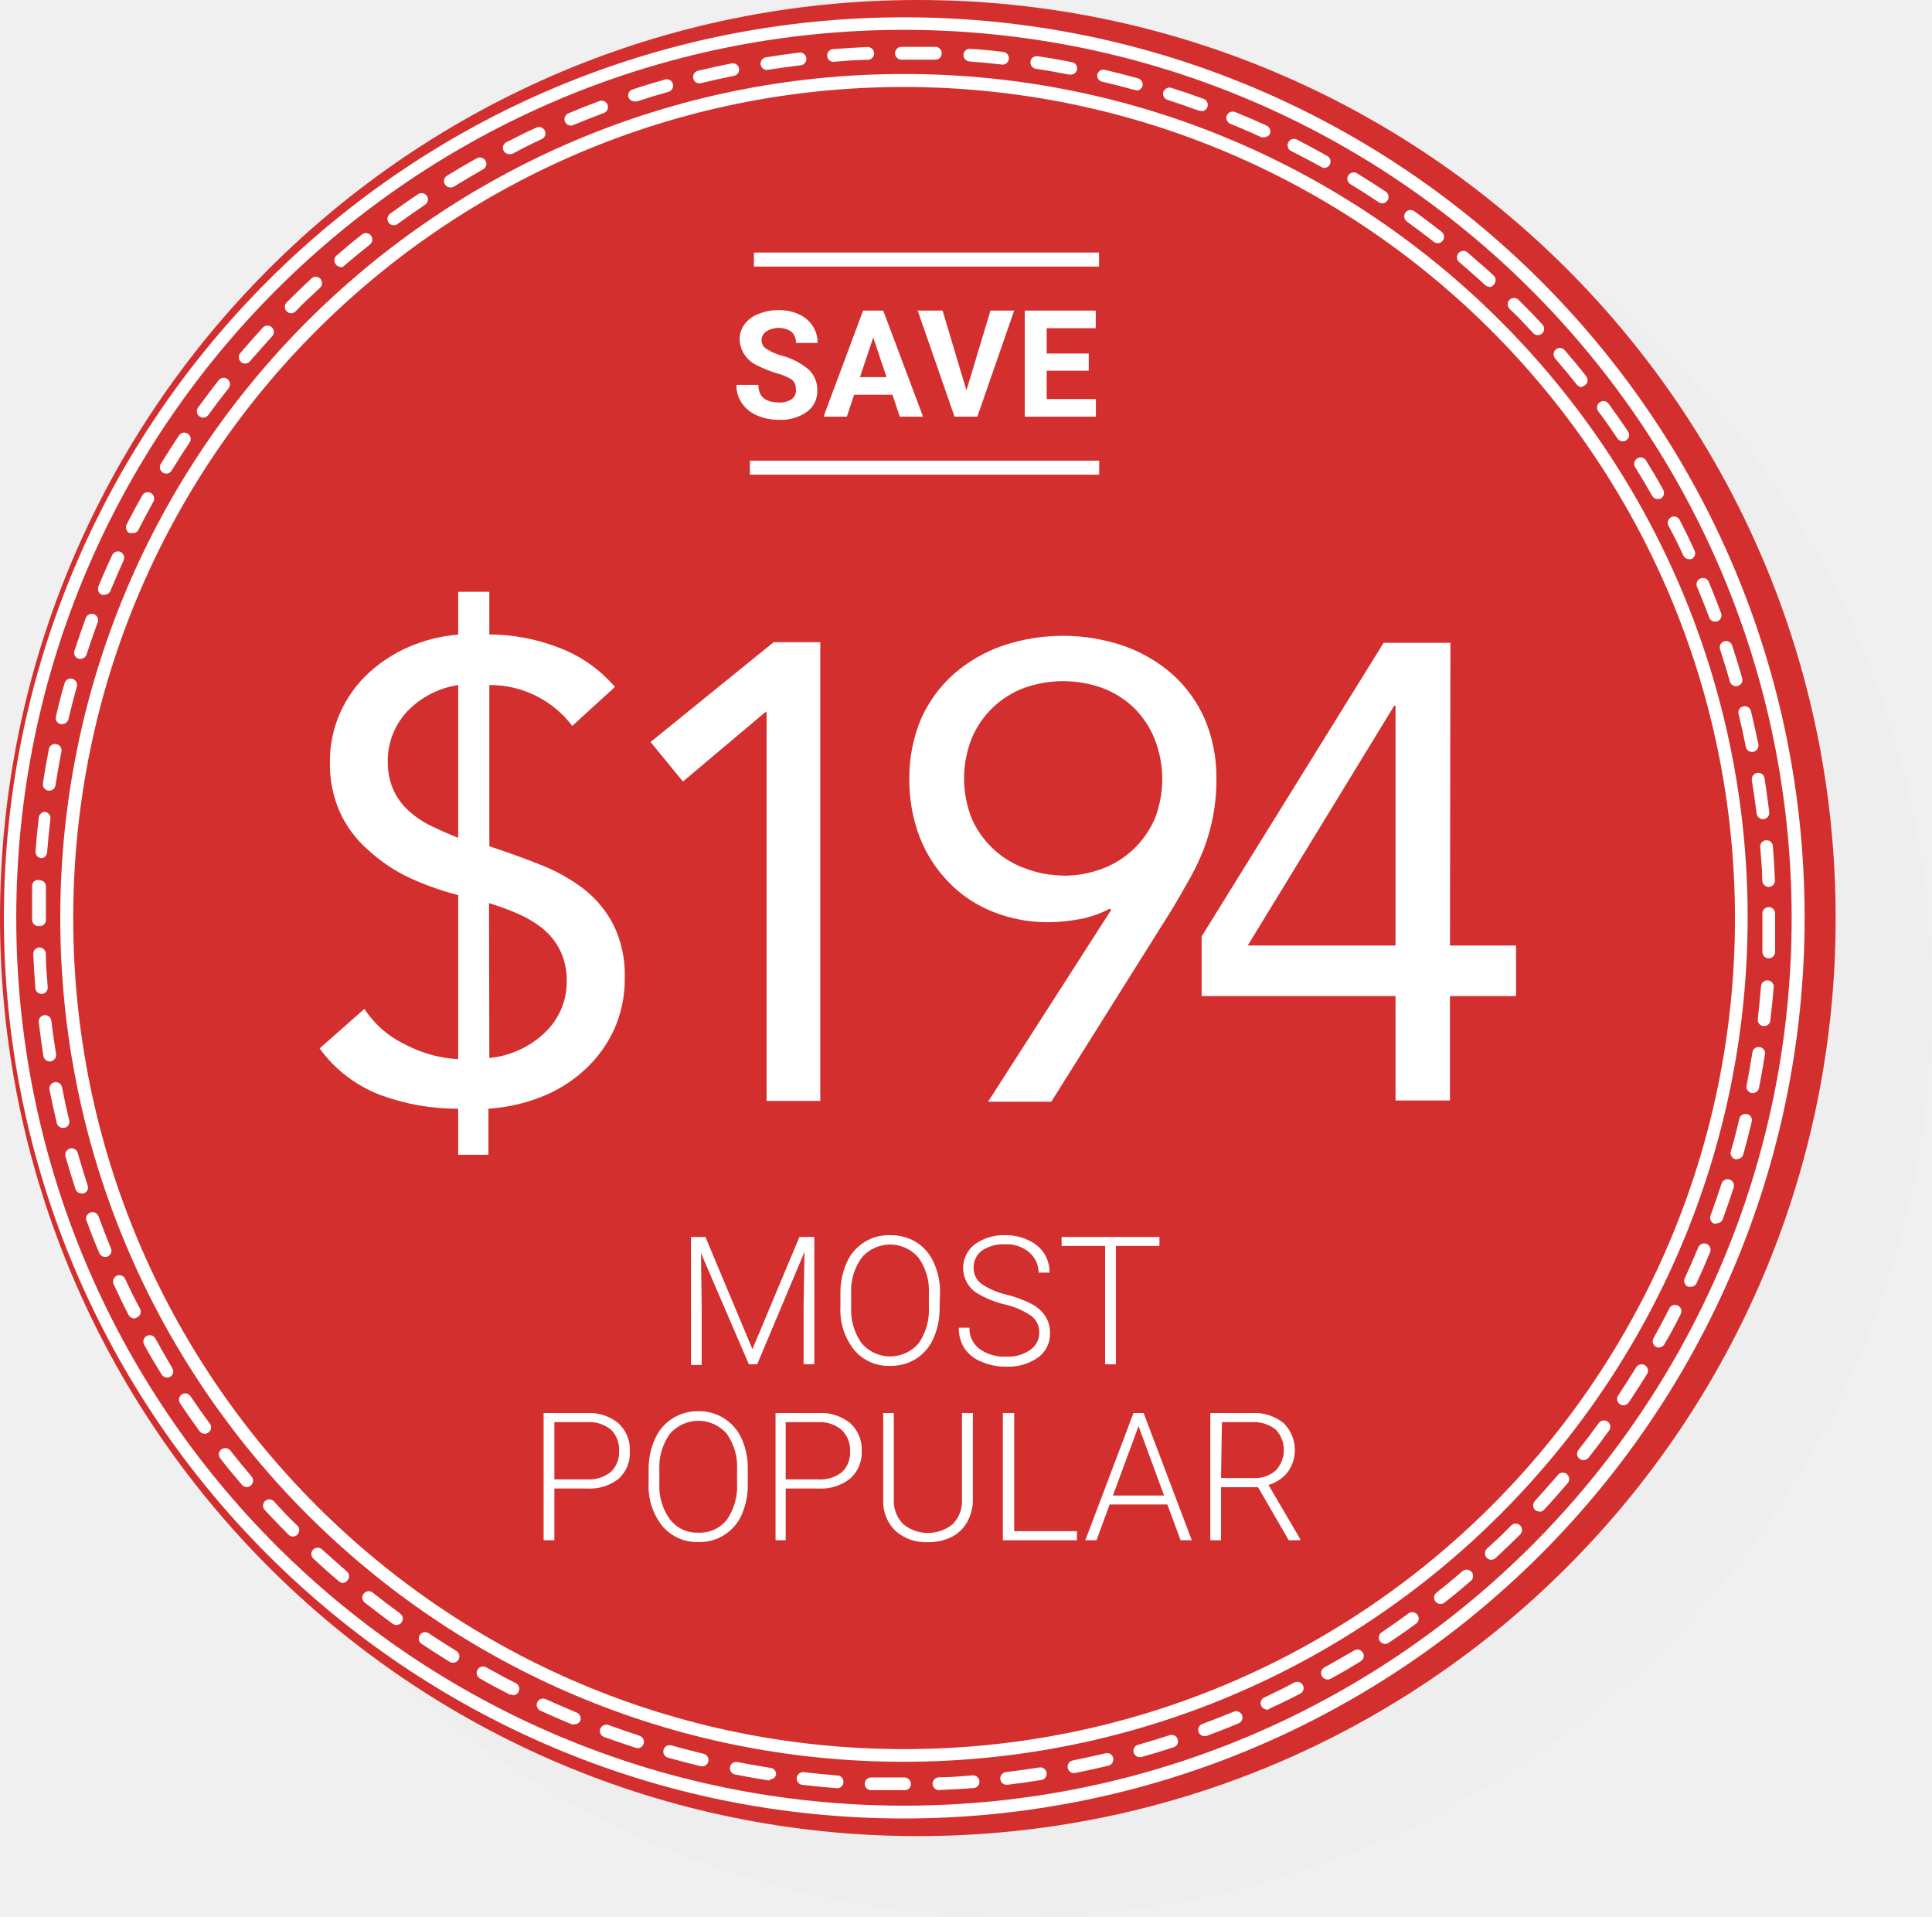
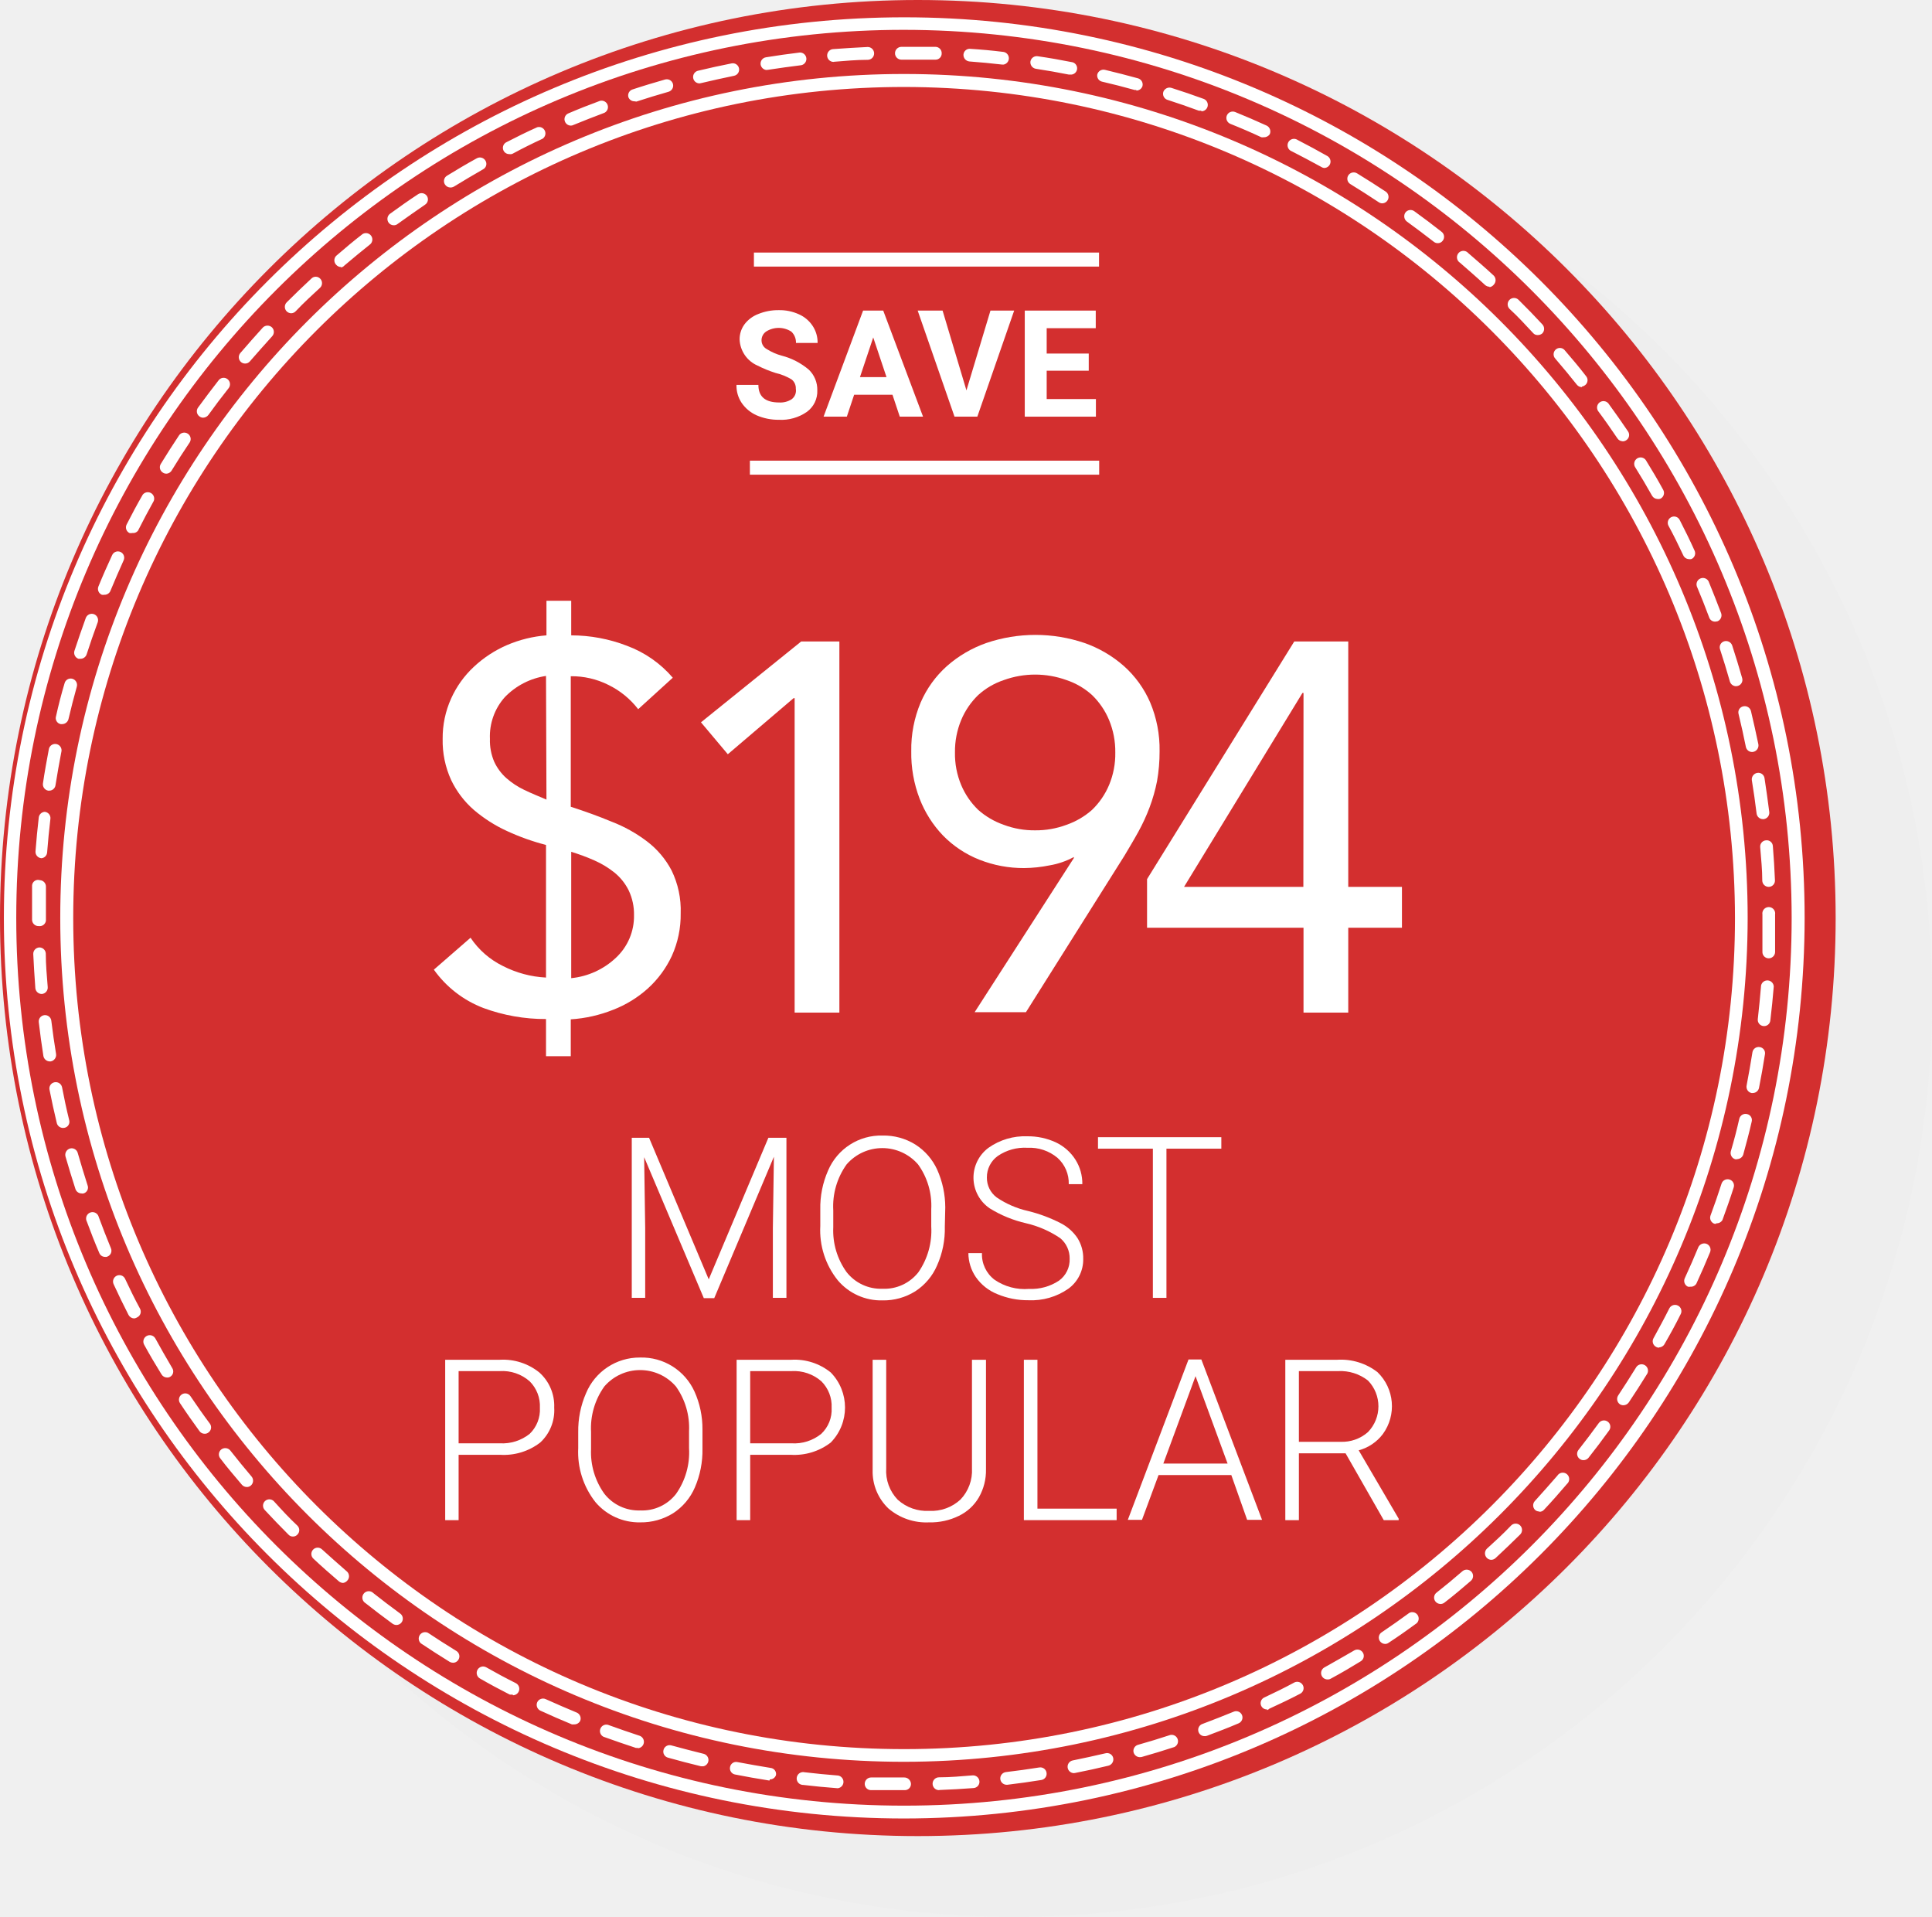
<svg xmlns="http://www.w3.org/2000/svg" viewBox="0 0 129.54 128.5">
  <defs>
    <style>.cls-1{fill:#eee;}.cls-2{fill:#d32f2f;}.cls-3{fill:#fff;}</style>
  </defs>
  <g id="Layer_2" data-name="Layer 2">
    <g id="BACKGROUND">
      <circle class="cls-1" cx="68.01" cy="66.96" r="61.54" />
    </g>
    <g id="OBJECTS">
      <circle class="cls-2" cx="61.54" cy="61.54" r="61.54" />
      <path class="cls-3" d="M60.62,121.9A60.37,60.37,0,1,1,121,61.54,60.43,60.43,0,0,1,60.62,121.9ZM60.62,2a59.52,59.52,0,1,0,59.51,59.52A59.58,59.58,0,0,0,60.62,2Z" />
      <path class="cls-3" d="M60.62,118.1a56.57,56.57,0,1,1,56.56-56.56A56.63,56.63,0,0,1,60.62,118.1Zm0-112.27a55.71,55.71,0,1,0,55.71,55.71A55.77,55.77,0,0,0,60.62,5.83Z" />
      <path class="cls-3" d="M60.62,120c-.76,0-1.5,0-2.23,0a.42.42,0,0,1-.41-.44.43.43,0,0,1,.44-.41c.73,0,1.46,0,2.2,0a.45.45,0,0,1,.46.42.41.41,0,0,1-.4.43v-.43l0,.43Zm2.34,0a.43.43,0,0,1,0-.86c.76,0,1.51-.07,2.25-.13a.43.43,0,0,1,.46.39.42.42,0,0,1-.39.46c-.76.06-1.52.1-2.29.13Zm-6.83-.13h0c-.77-.06-1.53-.13-2.28-.22a.43.43,0,1,1,.09-.85c.75.09,1.5.16,2.25.22a.43.43,0,0,1,0,.85Zm11.36-.23a.43.43,0,0,1-.42-.38.43.43,0,0,1,.37-.47c.75-.09,1.5-.19,2.24-.31a.42.42,0,0,1,.49.35.42.42,0,0,1-.35.49c-.76.12-1.51.23-2.28.32Zm-15.88-.29h-.07c-.75-.12-1.51-.25-2.26-.4a.42.42,0,0,1-.33-.5.41.41,0,0,1,.5-.33q1.11.21,2.22.39a.41.41,0,0,1,.36.48A.42.42,0,0,1,51.61,119.28ZM72,118.86a.43.43,0,0,1-.08-.85c.74-.15,1.47-.31,2.2-.48a.42.42,0,0,1,.52.31.44.44,0,0,1-.32.52c-.74.18-1.48.34-2.24.49Zm-24.85-.46H47c-.74-.18-1.48-.37-2.22-.58a.42.42,0,0,1-.29-.52.42.42,0,0,1,.52-.3q1.1.3,2.19.57a.43.43,0,0,1-.1.84Zm29.27-.61a.44.44,0,0,1-.41-.31.42.42,0,0,1,.3-.52q1.1-.31,2.16-.66a.43.43,0,0,1,.27.81c-.73.24-1.46.46-2.2.67Zm-33.65-.62-.13,0c-.73-.24-1.46-.49-2.18-.75a.43.43,0,0,1,.3-.8c.71.26,1.42.5,2.14.74a.43.43,0,0,1-.13.83Zm38-.79a.42.42,0,0,1-.14-.82c.7-.26,1.4-.54,2.09-.82a.42.42,0,1,1,.33.78c-.7.3-1.41.57-2.13.84A.39.39,0,0,1,80.74,116.38Zm-42.27-.79a.45.45,0,0,1-.16,0c-.71-.29-1.41-.6-2.11-.92a.43.43,0,0,1-.21-.56.43.43,0,0,1,.57-.21c.69.31,1.38.61,2.08.9a.43.43,0,0,1,.23.56A.44.44,0,0,1,38.47,115.59Zm46.47-1a.42.42,0,0,1-.18-.81c.68-.32,1.36-.65,2-1a.43.43,0,0,1,.57.19.42.42,0,0,1-.19.57c-.67.35-1.36.68-2.06,1A.33.33,0,0,1,84.94,114.64Zm-50.61-1a.45.45,0,0,1-.19,0c-.69-.35-1.36-.71-2-1.08a.43.43,0,0,1,.42-.75c.65.37,1.32.73,2,1.07a.43.43,0,0,1-.19.81ZM89,112.58a.43.43,0,0,1-.21-.8q1-.56,2-1.14a.43.43,0,0,1,.59.14.42.42,0,0,1-.14.58c-.65.4-1.31.79-2,1.16A.39.39,0,0,1,89,112.58Zm-58.63-1.12a.46.46,0,0,1-.22-.06c-.65-.4-1.3-.82-1.93-1.24a.43.43,0,0,1,.47-.71c.63.42,1.26.82,1.91,1.22a.42.42,0,0,1,.14.58A.42.42,0,0,1,30.35,111.46Zm62.51-1.26a.44.44,0,0,1-.36-.19.42.42,0,0,1,.12-.59c.62-.42,1.24-.85,1.85-1.3a.43.43,0,0,1,.5.69c-.61.45-1.24.89-1.88,1.31A.4.4,0,0,1,92.86,110.2Zm-66.3-1.27a.49.49,0,0,1-.25-.08c-.62-.45-1.23-.92-1.83-1.39a.43.43,0,1,1,.53-.67c.59.47,1.19.92,1.8,1.37a.42.42,0,0,1,.1.59A.44.44,0,0,1,26.56,108.93Zm70-1.41a.44.44,0,0,1-.33-.16.42.42,0,0,1,.07-.6q.89-.7,1.74-1.44a.44.44,0,0,1,.61.05.43.43,0,0,1-.05.6c-.58.5-1.17,1-1.77,1.46A.44.44,0,0,1,96.53,107.52ZM23,106.11a.47.47,0,0,1-.27-.1c-.58-.5-1.16-1-1.72-1.53a.42.42,0,0,1,.58-.62c.56.51,1.12,1,1.69,1.5a.43.43,0,0,1,0,.6A.44.44,0,0,1,23,106.11Zm77-1.55a.42.42,0,0,1-.31-.13.44.44,0,0,1,0-.61c.56-.51,1.1-1,1.63-1.56a.43.43,0,0,1,.61,0,.43.43,0,0,1,0,.6c-.55.54-1.1,1.07-1.66,1.59A.44.44,0,0,1,100,104.56ZM19.64,103a.39.39,0,0,1-.3-.13q-.81-.81-1.59-1.65a.42.42,0,1,1,.62-.58c.51.56,1,1.1,1.57,1.63a.42.42,0,0,1,0,.6A.39.39,0,0,1,19.64,103Zm83.57-1.68a.41.41,0,0,1-.29-.11.43.43,0,0,1,0-.6c.51-.56,1-1.12,1.5-1.69a.43.43,0,1,1,.65.55c-.5.58-1,1.16-1.53,1.72A.4.4,0,0,1,103.21,101.34ZM16.55,99.68a.44.44,0,0,1-.33-.15c-.49-.58-1-1.17-1.45-1.77a.42.42,0,0,1,.07-.6.44.44,0,0,1,.6.07c.46.59.94,1.17,1.43,1.75a.43.43,0,0,1-.05.6A.39.39,0,0,1,16.55,99.68Zm89.62-1.8a.41.41,0,0,1-.26-.09.42.42,0,0,1-.07-.6c.46-.59.92-1.19,1.36-1.8a.43.43,0,0,1,.6-.09.42.42,0,0,1,.09.59q-.67.93-1.38,1.83A.43.43,0,0,1,106.17,97.88ZM13.72,96.11a.42.42,0,0,1-.34-.17c-.45-.62-.89-1.24-1.31-1.88a.42.42,0,1,1,.7-.47c.42.62.85,1.24,1.3,1.84a.42.42,0,0,1-.1.6A.38.38,0,0,1,13.72,96.11Zm95.13-1.91a.44.44,0,0,1-.24-.07.43.43,0,0,1-.11-.59c.42-.63.82-1.27,1.22-1.91a.43.43,0,0,1,.73.45c-.4.65-.82,1.3-1.24,1.93A.45.45,0,0,1,108.85,94.2ZM11.19,92.34a.43.43,0,0,1-.36-.21c-.4-.65-.79-1.3-1.17-2a.43.43,0,0,1,.75-.42q.55,1,1.14,2a.41.41,0,0,1-.14.58A.36.36,0,0,1,11.19,92.34Zm100.05-2a.39.39,0,0,1-.21-.06.42.42,0,0,1-.16-.58c.36-.66.72-1.32,1.06-2a.43.43,0,0,1,.58-.18.42.42,0,0,1,.18.57c-.34.69-.71,1.36-1.08,2A.42.42,0,0,1,111.24,90.32ZM9,88.38a.45.45,0,0,1-.38-.23c-.35-.68-.68-1.37-1-2.06a.43.43,0,0,1,.2-.57.42.42,0,0,1,.57.21c.32.68.65,1.36,1,2a.42.42,0,0,1-.18.57A.49.49,0,0,1,9,88.38Zm104.35-2.13a.39.39,0,0,1-.18,0,.43.43,0,0,1-.21-.56c.32-.69.62-1.38.91-2.08a.44.44,0,0,1,.56-.23.43.43,0,0,1,.23.56c-.29.71-.6,1.41-.92,2.11A.43.43,0,0,1,113.31,86.25Zm-106.26-2A.41.41,0,0,1,6.66,84c-.3-.7-.58-1.41-.84-2.12a.43.43,0,1,1,.8-.3c.26.7.53,1.4.82,2.1a.42.42,0,0,1-.23.55A.32.32,0,0,1,7.05,84.26Zm108-2.22a.4.4,0,0,1-.15,0,.43.43,0,0,1-.25-.55c.26-.7.51-1.42.74-2.14a.43.43,0,0,1,.54-.27.42.42,0,0,1,.27.54c-.23.73-.49,1.45-.75,2.17A.44.44,0,0,1,115.06,82ZM5.47,80a.43.43,0,0,1-.41-.29c-.23-.72-.46-1.45-.67-2.19a.44.44,0,0,1,.3-.53.42.42,0,0,1,.52.29c.21.73.43,1.45.66,2.17A.41.41,0,0,1,5.6,80,.3.3,0,0,1,5.47,80Zm111-2.29h-.12a.44.44,0,0,1-.3-.53q.32-1.08.57-2.19a.43.43,0,0,1,.52-.31.41.41,0,0,1,.31.51c-.17.75-.37,1.49-.57,2.22A.44.44,0,0,1,116.47,77.7ZM4.23,75.61a.43.43,0,0,1-.42-.32c-.18-.74-.34-1.49-.49-2.24a.42.42,0,0,1,.33-.5.43.43,0,0,1,.51.33c.14.74.3,1.48.48,2.21a.41.41,0,0,1-.31.51Zm113.29-2.34h-.08a.43.43,0,0,1-.33-.51q.21-1.1.39-2.22a.42.42,0,0,1,.49-.35.41.41,0,0,1,.35.48c-.12.76-.25,1.51-.4,2.26A.43.43,0,0,1,117.52,73.27ZM3.33,71.15a.44.44,0,0,1-.42-.36c-.12-.75-.22-1.51-.31-2.27a.42.42,0,1,1,.84-.1c.09.75.2,1.5.32,2.24a.44.44,0,0,1-.36.49Zm114.9-2.37h0a.42.42,0,0,1-.37-.47c.08-.74.16-1.49.22-2.25a.43.43,0,0,1,.85.07c-.06.76-.14,1.52-.23,2.28A.42.42,0,0,1,118.23,68.78ZM2.8,66.63a.43.43,0,0,1-.43-.39c-.06-.76-.1-1.52-.14-2.29a.43.43,0,0,1,.41-.44h0a.43.43,0,0,1,.43.4c0,.76.07,1.51.13,2.26a.43.43,0,0,1-.39.46Zm115.78-2.39h0a.42.42,0,0,1-.41-.44c0-.75,0-1.51,0-2.26V61.3a.43.43,0,1,1,.85,0v.24c0,.76,0,1.53,0,2.29A.43.43,0,0,1,118.58,64.24Zm-116-2.16a.43.43,0,0,1-.43-.42v-.14c0-.71,0-1.43,0-2.16A.4.4,0,0,1,2.67,59a.43.43,0,0,1,.41.45c0,.71,0,1.42,0,2.14v.12A.42.42,0,0,1,2.61,62.08Zm116-2.63a.43.43,0,0,1-.42-.41c0-.75-.08-1.5-.14-2.25a.42.42,0,0,1,.39-.46.41.41,0,0,1,.46.39c.06.76.11,1.52.14,2.29a.42.42,0,0,1-.41.44ZM2.78,57.53h0a.43.43,0,0,1-.4-.46c.06-.76.13-1.52.22-2.28A.43.43,0,0,1,3,54.42a.42.42,0,0,1,.38.47c-.09.75-.16,1.5-.22,2.25A.42.42,0,0,1,2.78,57.53ZM118.2,54.91a.43.43,0,0,1-.42-.37c-.09-.75-.2-1.5-.32-2.24a.44.44,0,0,1,.36-.49.42.42,0,0,1,.49.35c.12.76.22,1.51.32,2.28a.43.43,0,0,1-.38.47ZM3.3,53H3.23a.43.43,0,0,1-.35-.49c.11-.76.25-1.51.39-2.26a.43.43,0,1,1,.84.17q-.21,1.09-.39,2.22A.42.42,0,0,1,3.3,53Zm114.18-2.59a.43.43,0,0,1-.42-.34c-.15-.74-.31-1.48-.49-2.21a.41.41,0,0,1,.31-.51.43.43,0,0,1,.52.31c.18.74.34,1.49.5,2.24a.44.44,0,0,1-.34.5ZM4.17,48.54h-.1A.41.41,0,0,1,3.76,48Q4,46.9,4.33,45.8a.42.42,0,0,1,.52-.3.43.43,0,0,1,.3.53c-.2.72-.39,1.45-.56,2.18A.44.44,0,0,1,4.17,48.54ZM116.4,46a.44.44,0,0,1-.41-.31q-.31-1.09-.66-2.16a.42.42,0,0,1,.27-.54.44.44,0,0,1,.54.27c.24.73.46,1.46.67,2.19a.42.42,0,0,1-.29.53ZM5.4,44.16l-.14,0A.43.43,0,0,1,5,43.6c.24-.73.49-1.45.75-2.17a.43.43,0,0,1,.55-.26.43.43,0,0,1,.25.55c-.26.71-.51,1.42-.74,2.14A.43.43,0,0,1,5.4,44.16ZM115,41.67a.41.41,0,0,1-.4-.28c-.26-.7-.54-1.4-.83-2.09a.43.43,0,0,1,.79-.33q.43,1.05.84,2.13a.43.43,0,0,1-.25.55ZM7,39.87a.51.51,0,0,1-.17,0,.43.43,0,0,1-.23-.56c.29-.71.6-1.41.92-2.1a.42.42,0,1,1,.77.35c-.31.69-.61,1.38-.9,2.08A.43.43,0,0,1,7,39.87Zm106.26-2.39a.43.43,0,0,1-.39-.24c-.32-.68-.65-1.36-1-2a.42.42,0,0,1,.75-.39c.35.68.69,1.37,1,2.06a.42.42,0,0,1-.2.56A.39.39,0,0,1,113.23,37.48ZM8.87,35.73a.41.41,0,0,1-.19,0,.42.42,0,0,1-.19-.57c.35-.69.71-1.36,1.08-2a.43.43,0,0,1,.74.42c-.36.65-.72,1.32-1.06,2A.42.42,0,0,1,8.87,35.73Zm102.27-2.28a.44.44,0,0,1-.37-.22c-.37-.66-.75-1.3-1.15-1.94a.43.43,0,0,1,.73-.45c.4.65.79,1.3,1.17,2a.43.43,0,0,1-.17.58A.37.37,0,0,1,111.14,33.45Zm-100-1.7a.38.38,0,0,1-.22-.07.42.42,0,0,1-.14-.58c.4-.65.81-1.3,1.24-1.94a.43.43,0,0,1,.71.48c-.42.62-.83,1.26-1.22,1.9A.44.44,0,0,1,11.09,31.75Zm97.66-2.17a.43.43,0,0,1-.35-.19c-.42-.62-.85-1.24-1.3-1.84a.43.43,0,0,1,.69-.51c.45.62.89,1.24,1.32,1.88a.42.42,0,0,1-.12.59A.4.4,0,0,1,108.75,29.58ZM13.62,28a.4.4,0,0,1-.25-.09.42.42,0,0,1-.09-.59q.68-.93,1.38-1.83a.42.42,0,0,1,.6-.07.43.43,0,0,1,.07.6c-.47.59-.92,1.19-1.36,1.8A.47.47,0,0,1,13.62,28Zm92.45-2.05a.43.43,0,0,1-.34-.16q-.7-.88-1.44-1.74a.43.43,0,0,1,0-.6.42.42,0,0,1,.6,0c.5.58,1,1.17,1.46,1.77a.42.42,0,0,1-.07.6A.43.43,0,0,1,106.07,25.91ZM16.44,24.37a.42.42,0,0,1-.28-.1.43.43,0,0,1-.05-.6c.5-.58,1-1.15,1.52-1.72a.44.44,0,0,1,.61,0,.43.43,0,0,1,0,.6c-.51.56-1,1.12-1.5,1.69A.41.41,0,0,1,16.44,24.37Zm86.66-1.91a.38.38,0,0,1-.31-.14c-.52-.55-1-1.09-1.58-1.62a.43.43,0,0,1,0-.6.43.43,0,0,1,.61,0c.54.53,1.07,1.08,1.59,1.64a.44.44,0,0,1,0,.61A.46.46,0,0,1,103.1,22.46ZM19.52,21a.45.45,0,0,1-.3-.13.43.43,0,0,1,0-.6q.81-.81,1.65-1.59a.41.41,0,0,1,.6,0,.43.43,0,0,1,0,.6c-.55.51-1.09,1-1.63,1.57A.43.43,0,0,1,19.52,21Zm80.35-1.78a.46.46,0,0,1-.29-.11c-.55-.51-1.12-1-1.69-1.5a.43.43,0,1,1,.55-.65c.58.5,1.16,1,1.72,1.52a.44.44,0,0,1,0,.6A.45.45,0,0,1,99.87,19.25Zm-77-1.32a.44.44,0,0,1-.33-.15.43.43,0,0,1,0-.6c.58-.5,1.17-1,1.77-1.46a.43.43,0,0,1,.53.67c-.59.47-1.17.95-1.75,1.44A.39.39,0,0,1,22.86,17.93ZM96.4,16.3a.41.41,0,0,1-.26-.09c-.6-.46-1.2-.92-1.81-1.36a.44.44,0,0,1-.1-.6.43.43,0,0,1,.6-.09q.93.67,1.83,1.38a.42.42,0,0,1,.07.6A.39.39,0,0,1,96.4,16.3Zm-70-1.2a.42.42,0,0,1-.34-.17.43.43,0,0,1,.09-.6c.62-.45,1.24-.89,1.88-1.31a.43.43,0,0,1,.59.11.42.42,0,0,1-.12.59c-.62.43-1.24.86-1.85,1.3A.38.38,0,0,1,26.42,15.1Zm66.29-1.47a.42.42,0,0,1-.24-.07c-.63-.42-1.26-.82-1.91-1.22a.42.42,0,0,1-.14-.58.43.43,0,0,1,.59-.14c.65.4,1.3.81,1.93,1.23a.43.43,0,0,1-.23.78ZM30.2,12.57a.44.44,0,0,1-.37-.21.42.42,0,0,1,.14-.58c.65-.4,1.31-.79,2-1.17a.43.43,0,0,1,.58.16.41.41,0,0,1-.16.58c-.65.37-1.3.76-1.94,1.15A.47.47,0,0,1,30.2,12.57Zm58.62-1.31a.39.39,0,0,1-.21-.06c-.66-.36-1.33-.72-2-1.06A.43.43,0,1,1,87,9.38c.68.35,1.35.71,2,1.08a.43.43,0,0,1-.2.8Zm-54.67-.93a.42.42,0,0,1-.19-.8c.68-.35,1.36-.69,2.06-1a.43.43,0,0,1,.36.77c-.69.32-1.36.65-2,1A.35.35,0,0,1,34.15,10.33ZM84.75,9.2a.58.58,0,0,1-.18,0c-.68-.32-1.38-.62-2.08-.9a.43.43,0,0,1-.23-.56.43.43,0,0,1,.56-.23c.71.29,1.41.59,2.11.91a.44.44,0,0,1,.21.57A.45.45,0,0,1,84.75,9.2ZM38.27,8.42a.43.43,0,0,1-.39-.27.42.42,0,0,1,.23-.55c.7-.3,1.41-.58,2.12-.84a.43.43,0,0,1,.3.8c-.7.26-1.4.54-2.09.82A.35.35,0,0,1,38.27,8.42Zm42.26-1-.15,0c-.71-.26-1.42-.51-2.14-.74A.43.43,0,0,1,78,6.16a.44.44,0,0,1,.54-.27c.73.23,1.46.48,2.17.74a.43.43,0,0,1-.14.83Zm-38-.63a.42.42,0,0,1-.4-.29A.42.42,0,0,1,42.4,6c.72-.24,1.46-.46,2.19-.67a.43.43,0,0,1,.53.29.43.43,0,0,1-.29.53q-1.09.31-2.16.66Zm33.66-.76-.12,0c-.72-.2-1.45-.39-2.19-.56A.42.42,0,0,1,73.57,5a.43.43,0,0,1,.51-.32q1.13.27,2.22.57a.43.43,0,0,1,.3.53A.43.43,0,0,1,76.19,6.07ZM46.91,5.59a.43.43,0,0,1-.1-.85c.74-.18,1.49-.34,2.24-.49a.42.42,0,0,1,.17.83c-.74.15-1.48.32-2.21.49ZM71.76,5h-.09q-1.1-.22-2.22-.39a.44.44,0,0,1-.36-.49.43.43,0,0,1,.49-.35c.76.11,1.51.24,2.26.39a.42.42,0,0,1-.08.84ZM51.37,4.69A.44.44,0,0,1,51,4.33a.43.43,0,0,1,.36-.49c.75-.12,1.5-.23,2.27-.32a.43.43,0,0,1,.1.85c-.75.09-1.5.2-2.24.31Zm15.89-.36h-.05Q66.08,4.2,65,4.12a.44.44,0,0,1-.4-.46A.42.42,0,0,1,65,3.27q1.16.07,2.28.21a.43.43,0,0,1,0,.85ZM55.89,4.15a.43.43,0,0,1,0-.86c.76-.06,1.52-.1,2.29-.14a.43.43,0,0,1,0,.86c-.75,0-1.5.07-2.25.13ZM62.72,4h0C62,4,61.32,4,60.62,4h-.18a.43.43,0,0,1,0-.86h.18c.71,0,1.41,0,2.11,0a.42.42,0,0,1,.41.44A.41.41,0,0,1,62.72,4Z" />
-       <path class="cls-3" d="M30.72,74.32a14.76,14.76,0,0,1-5.19-.91,8.94,8.94,0,0,1-4.1-3.13l3-2.65A6.66,6.66,0,0,0,27.14,70a8.6,8.6,0,0,0,3.58,1v-11a19,19,0,0,1-3.25-1.15A11,11,0,0,1,24.71,57a7.48,7.48,0,0,1-1.89-2.49,7.89,7.89,0,0,1-.7-3.41,8,8,0,0,1,.7-3.35,8.14,8.14,0,0,1,1.89-2.63,9.62,9.62,0,0,1,2.76-1.78,10.4,10.4,0,0,1,3.25-.8V39.67h2.09v2.86a12.87,12.87,0,0,1,4.62.87,9.18,9.18,0,0,1,3.8,2.65l-2.86,2.61a6.92,6.92,0,0,0-5.56-2.74V56.73c1.16.38,2.28.78,3.38,1.22a12.06,12.06,0,0,1,2.94,1.63,7.31,7.31,0,0,1,2,2.41,7.59,7.59,0,0,1,.76,3.56,8.18,8.18,0,0,1-.74,3.52,8.43,8.43,0,0,1-2,2.69,9.12,9.12,0,0,1-2.89,1.78,11.58,11.58,0,0,1-3.51.78v3.09H30.72Zm0-28.4a6,6,0,0,0-3.41,1.76A4.86,4.86,0,0,0,26,51.13,4.55,4.55,0,0,0,26.4,53a4.32,4.32,0,0,0,1,1.35,6.32,6.32,0,0,0,1.48,1c.56.28,1.18.55,1.84.81Zm2.09,25a6.23,6.23,0,0,0,3.71-1.69A4.67,4.67,0,0,0,38,65.72a4.51,4.51,0,0,0-.44-2,4.31,4.31,0,0,0-1.17-1.47,7.21,7.21,0,0,0-1.67-1,17.74,17.74,0,0,0-1.93-.71Z" />
-       <path class="cls-3" d="M55,73.8H51.4V47.74h-.09l-5.52,4.65-2.17-2.65,8.25-6.69H55Z" />
-       <path class="cls-3" d="M74.5,61l-.09-.09a6.87,6.87,0,0,1-2,.7,11.74,11.74,0,0,1-2.1.21,9.83,9.83,0,0,1-3.71-.69,8.38,8.38,0,0,1-3-2,9.08,9.08,0,0,1-1.93-3,10.66,10.66,0,0,1-.7-3.93,10.18,10.18,0,0,1,.78-4,8.84,8.84,0,0,1,2.18-3,9.87,9.87,0,0,1,3.28-1.91,12.64,12.64,0,0,1,8.12,0,10,10,0,0,1,3.28,1.91,8.81,8.81,0,0,1,2.17,3,10,10,0,0,1,.78,4,12.71,12.71,0,0,1-.22,2.48,13.12,13.12,0,0,1-.6,2.17,16.82,16.82,0,0,1-.94,2c-.36.65-.75,1.31-1.15,2l-8.16,13H66.25Zm-3.21-2.3a7.22,7.22,0,0,0,2.6-.46A6.24,6.24,0,0,0,76,56.93a6.42,6.42,0,0,0,1.41-2,7.3,7.3,0,0,0,0-5.41A6.18,6.18,0,0,0,76,47.42a6.26,6.26,0,0,0-2.11-1.31,7.77,7.77,0,0,0-5.21,0,6.12,6.12,0,0,0-3.52,3.37,7.3,7.3,0,0,0,0,5.41,6.29,6.29,0,0,0,1.42,2,6.1,6.1,0,0,0,2.1,1.3A7.24,7.24,0,0,0,71.29,58.69Z" />
-       <path class="cls-3" d="M97.22,63.38h4.43v3.39H97.22v7H93.57v-7h-13v-4l12.2-19.68h4.48ZM93.57,47.31h-.09L83.66,63.38h9.91Z" />
-       <path class="cls-3" d="M47.3,82.92l3.15,7.52,3.15-7.52h1v8.53h-.72V87.73l.06-3.81-3.17,7.53h-.56L47,84l.05,3.76v3.74h-.72V82.92Z" />
-       <path class="cls-3" d="M63,87.64a4.78,4.78,0,0,1-.41,2.07,3.08,3.08,0,0,1-1.16,1.37,3.17,3.17,0,0,1-1.75.48,3,3,0,0,1-2.41-1.07,4.27,4.27,0,0,1-.92-2.88v-.88a5,5,0,0,1,.41-2.07A3.07,3.07,0,0,1,59.7,82.8a3.24,3.24,0,0,1,1.74.47,3.16,3.16,0,0,1,1.16,1.34,4.72,4.72,0,0,1,.43,2Zm-.72-.92a3.77,3.77,0,0,0-.7-2.42,2.5,2.5,0,0,0-3.8,0,3.79,3.79,0,0,0-.71,2.44v.89a3.82,3.82,0,0,0,.7,2.41,2.51,2.51,0,0,0,3.83,0,3.91,3.91,0,0,0,.68-2.44Z" />
-       <path class="cls-3" d="M69.68,89.35a1.38,1.38,0,0,0-.5-1.12,5.19,5.19,0,0,0-1.82-.79,6.53,6.53,0,0,1-1.94-.81,2,2,0,0,1-.06-3.22,3.3,3.3,0,0,1,2.06-.61,3.4,3.4,0,0,1,1.52.33A2.43,2.43,0,0,1,70,84a2.38,2.38,0,0,1,.37,1.31h-.73A1.8,1.8,0,0,0,69,83.94a2.32,2.32,0,0,0-1.61-.53,2.55,2.55,0,0,0-1.56.43A1.38,1.38,0,0,0,65.28,85a1.32,1.32,0,0,0,.52,1.06,5,5,0,0,0,1.67.72,7.94,7.94,0,0,1,1.74.65,2.52,2.52,0,0,1,.89.81,2,2,0,0,1,.3,1.11A1.92,1.92,0,0,1,69.6,91a3.43,3.43,0,0,1-2.13.61,4,4,0,0,1-1.65-.32,2.5,2.5,0,0,1-1.15-.9A2.41,2.41,0,0,1,64.29,89H65a1.7,1.7,0,0,0,.67,1.42,2.84,2.84,0,0,0,1.79.52,2.6,2.6,0,0,0,1.6-.44A1.38,1.38,0,0,0,69.68,89.35Z" />
-       <path class="cls-3" d="M77.74,83.52H74.82v7.93H74.1V83.52H71.18v-.6h6.56Z" />
+       <path class="cls-3" d="M36.61,68.31a12,12,0,0,1-4.2-.74A7.26,7.26,0,0,1,29.09,65l2.46-2.14a5.54,5.54,0,0,0,2.16,1.89,7.13,7.13,0,0,0,2.9.78V56.64A15.32,15.32,0,0,1,34,55.71a9.53,9.53,0,0,1-2.23-1.42,6.19,6.19,0,0,1-1.52-2,6.3,6.3,0,0,1-.57-2.76,6.42,6.42,0,0,1,.57-2.71,6.59,6.59,0,0,1,1.52-2.12A7.77,7.77,0,0,1,34,43.24a8.38,8.38,0,0,1,2.64-.65V40.27H38.3v2.32a10.41,10.41,0,0,1,3.74.7,7.45,7.45,0,0,1,3.07,2.14l-2.32,2.11a5.64,5.64,0,0,0-2-1.63,5.49,5.49,0,0,0-2.52-.58v8.75c.93.3,1.85.63,2.74,1a9.68,9.68,0,0,1,2.37,1.32,5.87,5.87,0,0,1,1.65,1.95,6.08,6.08,0,0,1,.61,2.88,6.68,6.68,0,0,1-.59,2.84,6.84,6.84,0,0,1-1.6,2.18,7.53,7.53,0,0,1-2.34,1.44,9.26,9.26,0,0,1-2.84.64V70.8H36.61Zm0-23a4.83,4.83,0,0,0-2.76,1.42,3.94,3.94,0,0,0-1,2.8,3.59,3.59,0,0,0,.29,1.54,3.38,3.38,0,0,0,.81,1.09,5.2,5.2,0,0,0,1.2.79c.45.22,1,.44,1.49.65ZM38.3,65.57a5.1,5.1,0,0,0,3-1.37,3.8,3.8,0,0,0,1.21-2.85,3.71,3.71,0,0,0-.35-1.65,3.59,3.59,0,0,0-.95-1.2,6.08,6.08,0,0,0-1.35-.82,13.86,13.86,0,0,0-1.56-.58Z" />
+       <path class="cls-3" d="M56.28,67.88h-3V46.8h-.07L48.8,50.56,47,48.42,53.72,43h2.56Z" />
+       <path class="cls-3" d="M72,57.52,72,57.45a5.22,5.22,0,0,1-1.63.56,9,9,0,0,1-1.7.18,8.06,8.06,0,0,1-3-.56A7,7,0,0,1,63.22,56a7.43,7.43,0,0,1-1.56-2.46,8.49,8.49,0,0,1-.56-3.18,8.08,8.08,0,0,1,.63-3.27,7,7,0,0,1,1.76-2.44,8,8,0,0,1,2.65-1.55,10.26,10.26,0,0,1,6.57,0,8,8,0,0,1,2.65,1.55,7,7,0,0,1,1.76,2.44,8.08,8.08,0,0,1,.63,3.27,11.3,11.3,0,0,1-.17,2,11.15,11.15,0,0,1-.5,1.76,12.61,12.61,0,0,1-.75,1.63c-.29.53-.61,1.06-.93,1.6l-6.61,10.5H65.35Zm-2.6-1.86a5.85,5.85,0,0,0,2.11-.37,5.12,5.12,0,0,0,1.71-1,5,5,0,0,0,1.14-1.66,5.41,5.41,0,0,0,.42-2.19,5.5,5.5,0,0,0-.42-2.18,5,5,0,0,0-1.14-1.67,4.82,4.82,0,0,0-1.71-1,6.17,6.17,0,0,0-4.21,0,4.82,4.82,0,0,0-1.71,1,5,5,0,0,0-1.14,1.67,5.5,5.5,0,0,0-.42,2.18,5.41,5.41,0,0,0,.42,2.19,5,5,0,0,0,1.14,1.66,5.12,5.12,0,0,0,1.71,1A5.8,5.8,0,0,0,69.42,55.66Z" />
+       <path class="cls-3" d="M90.4,59.45H94v2.74H90.4v5.69h-3V62.19H76.91V58.93L86.78,43H90.4Zm-3-13h-.07l-7.94,13h8Z" />
+       <path class="cls-3" d="M43.52,76.27l4,9.49,4-9.49h1.21V87h-.91V82.34l.07-4.8-4,9.48h-.7l-4-9.45.07,4.74V87h-.9V76.27Z" />
+       <path class="cls-3" d="M63.35,82.23a6,6,0,0,1-.52,2.6,3.9,3.9,0,0,1-1.46,1.73,4,4,0,0,1-2.2.61,3.8,3.8,0,0,1-3-1.35A5.36,5.36,0,0,1,55,82.18v-1.1a6.17,6.17,0,0,1,.52-2.61,3.86,3.86,0,0,1,3.66-2.35,4,4,0,0,1,2.19.6,3.92,3.92,0,0,1,1.47,1.69,6.24,6.24,0,0,1,.54,2.53Zm-.91-1.17a4.72,4.72,0,0,0-.88-3,3.17,3.17,0,0,0-4.8,0,4.83,4.83,0,0,0-.89,3.08v1.13a4.77,4.77,0,0,0,.89,3,2.92,2.92,0,0,0,2.41,1.12,2.89,2.89,0,0,0,2.41-1.11,4.89,4.89,0,0,0,.86-3.07Z" />
+       <path class="cls-3" d="M71.72,84.38A1.75,1.75,0,0,0,71.09,83a6.81,6.81,0,0,0-2.29-1,8,8,0,0,1-2.44-1,2.49,2.49,0,0,1-.08-4.06,4.22,4.22,0,0,1,2.6-.77,4.43,4.43,0,0,1,1.92.41,3.15,3.15,0,0,1,1.31,1.16,3,3,0,0,1,.46,1.64h-.91a2.28,2.28,0,0,0-.76-1.77,2.9,2.9,0,0,0-2-.67,3.2,3.2,0,0,0-2,.55,1.75,1.75,0,0,0-.73,1.44,1.64,1.64,0,0,0,.66,1.34,6.13,6.13,0,0,0,2.11.91,10,10,0,0,1,2.19.82,3,3,0,0,1,1.12,1,2.54,2.54,0,0,1,.38,1.39,2.42,2.42,0,0,1-1,2,4.32,4.32,0,0,1-2.67.77,5.27,5.27,0,0,1-2.09-.41,3.2,3.2,0,0,1-1.44-1.14A2.88,2.88,0,0,1,64.93,84h.91a2.13,2.13,0,0,0,.85,1.79A3.57,3.57,0,0,0,69,86.4a3.34,3.34,0,0,0,2-.55A1.73,1.73,0,0,0,71.72,84.38Z" />
+       <path class="cls-3" d="M81.89,77H78.21V87H77.3V77H73.62v-.77h8.27Z" />
      <path class="cls-3" d="M53.36,26.06a.75.75,0,0,0-.29-.63A3.74,3.74,0,0,0,52,25a7.89,7.89,0,0,1-1.2-.49,2,2,0,0,1-1.21-1.76,1.7,1.7,0,0,1,.32-1,2.09,2.09,0,0,1,.93-.7,3.52,3.52,0,0,1,1.37-.26,3.12,3.12,0,0,1,1.36.28,2.13,2.13,0,0,1,.92.78,2,2,0,0,1,.33,1.14H53.37a1,1,0,0,0-.31-.76,1.57,1.57,0,0,0-1.7,0,.71.71,0,0,0-.3.59.67.67,0,0,0,.35.58,3.63,3.63,0,0,0,1,.44,4.58,4.58,0,0,1,1.82.94,1.85,1.85,0,0,1,.57,1.38,1.7,1.7,0,0,1-.7,1.45,3,3,0,0,1-1.88.53,3.64,3.64,0,0,1-1.49-.3,2.39,2.39,0,0,1-1-.83,2.07,2.07,0,0,1-.35-1.21h1.47c0,.79.46,1.18,1.4,1.18a1.4,1.4,0,0,0,.82-.21A.72.72,0,0,0,53.36,26.06Z" />
      <path class="cls-3" d="M59.84,26.46H57.27l-.49,1.47H55.22l2.65-7.11h1.35l2.67,7.11H60.33Zm-2.18-1.18h1.78l-.89-2.66Z" />
      <path class="cls-3" d="M64.8,26.17l1.61-5.35H68l-2.47,7.11H64l-2.47-7.11H63.2Z" />
      <path class="cls-3" d="M73,24.85H70.18v1.9h3.3v1.18H68.71V20.82h4.76V22H70.18V23.7H73Z" />
      <rect class="cls-3" x="50.55" y="16.93" width="23.14" height="0.94" />
      <rect class="cls-3" x="50.28" y="30.88" width="23.42" height="0.94" />
-       <path class="cls-3" d="M37.17,99.78v3.47h-.72V94.72h2.91a3.1,3.1,0,0,1,2.1.68,2.38,2.38,0,0,1,.77,1.87,2.34,2.34,0,0,1-.74,1.85,3.14,3.14,0,0,1-2.15.66Zm0-.61h2.19a2.32,2.32,0,0,0,1.6-.5,1.81,1.81,0,0,0,.55-1.39A1.88,1.88,0,0,0,41,95.87a2.21,2.21,0,0,0-1.56-.54H37.17Z" />
-       <path class="cls-3" d="M50.14,99.45a5,5,0,0,1-.4,2.07,3.08,3.08,0,0,1-2.91,1.85,3.06,3.06,0,0,1-2.42-1.07,4.3,4.3,0,0,1-.92-2.89v-.88a4.83,4.83,0,0,1,.42-2.06,3.09,3.09,0,0,1,2.91-1.87,3.11,3.11,0,0,1,2.9,1.82,4.87,4.87,0,0,1,.42,2Zm-.72-.93a3.8,3.8,0,0,0-.69-2.41,2.52,2.52,0,0,0-3.81,0,3.82,3.82,0,0,0-.71,2.45v.89a3.75,3.75,0,0,0,.71,2.4,2.28,2.28,0,0,0,1.91.89,2.31,2.31,0,0,0,1.91-.87,3.94,3.94,0,0,0,.68-2.45Z" />
-       <path class="cls-3" d="M52.68,99.78v3.47H52V94.72h2.91a3.1,3.1,0,0,1,2.1.68,2.38,2.38,0,0,1,.77,1.87A2.34,2.34,0,0,1,57,99.12a3.14,3.14,0,0,1-2.15.66Zm0-.61h2.19a2.32,2.32,0,0,0,1.6-.5A1.81,1.81,0,0,0,57,97.28a1.88,1.88,0,0,0-.55-1.41,2.21,2.21,0,0,0-1.56-.54H52.68Z" />
-       <path class="cls-3" d="M65.23,94.72v5.82a3,3,0,0,1-.39,1.5,2.51,2.51,0,0,1-1.05,1,3.59,3.59,0,0,1-1.57.34,3.09,3.09,0,0,1-2.16-.74,2.7,2.7,0,0,1-.84-2V94.72h.71v5.77a2.2,2.2,0,0,0,.62,1.67,2.62,2.62,0,0,0,3.34,0,2.2,2.2,0,0,0,.61-1.66V94.72Z" />
-       <path class="cls-3" d="M68,102.64h4.21v.61H67.24V94.72H68Z" />
-       <path class="cls-3" d="M78.27,100.85H74.4l-.88,2.4h-.75L76,94.72h.68l3.23,8.53h-.75Zm-3.65-.6h3.43L76.34,95.6Z" />
-       <path class="cls-3" d="M84.35,99.69H81.87v3.56h-.72V94.72h2.77a3.16,3.16,0,0,1,2.13.66,2.53,2.53,0,0,1,.29,3.3,2.49,2.49,0,0,1-1.29.86l2.13,3.63v.08h-.77Zm-2.48-.61h2.21a2.06,2.06,0,0,0,1.46-.51,2,2,0,0,0,0-2.74,2.4,2.4,0,0,0-1.61-.5h-2Z" />
+       <path class="cls-3" d="M30.75,97.52v4.38h-.9V91.15h3.66a3.87,3.87,0,0,1,2.65.85,3,3,0,0,1,1,2.36,2.94,2.94,0,0,1-.94,2.34,4,4,0,0,1-2.7.82Zm0-.77h2.76a2.93,2.93,0,0,0,2-.63,2.25,2.25,0,0,0,.69-1.75,2.34,2.34,0,0,0-.69-1.78,2.77,2.77,0,0,0-2-.68H30.75Z" />
+       <path class="cls-3" d="M47.1,97.11a6.25,6.25,0,0,1-.51,2.6,3.9,3.9,0,0,1-1.46,1.73,4.06,4.06,0,0,1-2.2.61,3.84,3.84,0,0,1-3-1.35,5.41,5.41,0,0,1-1.16-3.64V96a6.28,6.28,0,0,1,.52-2.6A3.89,3.89,0,0,1,42.91,91a3.89,3.89,0,0,1,3.66,2.29,6.07,6.07,0,0,1,.53,2.53Zm-.9-1.17a4.76,4.76,0,0,0-.88-3,3.17,3.17,0,0,0-4.8,0A4.81,4.81,0,0,0,39.63,96v1.13a4.77,4.77,0,0,0,.89,3,2.92,2.92,0,0,0,2.41,1.12,2.87,2.87,0,0,0,2.4-1.11,4.83,4.83,0,0,0,.87-3.07Z" />
+       <path class="cls-3" d="M50.3,97.52v4.38h-.91V91.15h3.67A3.84,3.84,0,0,1,55.7,92a3.36,3.36,0,0,1,0,4.7,4,4,0,0,1-2.7.82Zm0-.77h2.76a2.88,2.88,0,0,0,2-.63,2.22,2.22,0,0,0,.7-1.75,2.34,2.34,0,0,0-.69-1.78,2.79,2.79,0,0,0-2-.68H50.3Z" />
+       <path class="cls-3" d="M66.11,91.15v7.34a3.64,3.64,0,0,1-.48,1.89,3.11,3.11,0,0,1-1.33,1.23,4.3,4.3,0,0,1-2,.44,3.91,3.91,0,0,1-2.73-.93,3.42,3.42,0,0,1-1.06-2.57v-7.4h.91v7.27a2.78,2.78,0,0,0,.77,2.11,2.91,2.91,0,0,0,2.11.75,2.87,2.87,0,0,0,2.1-.76,2.8,2.8,0,0,0,.77-2.09V91.15Z" />
+       <path class="cls-3" d="M69.56,101.13h5.31v.77H68.65V91.15h.91Z" />
+       <path class="cls-3" d="M82.56,98.88H77.68l-1.11,3h-.95l4.07-10.75h.86l4.07,10.75h-1ZM78,98.11h4.31l-2.15-5.86Z" />
+       <path class="cls-3" d="M90.22,97.42H87.09v4.48h-.91V91.15h3.49a4,4,0,0,1,2.69.83,3.17,3.17,0,0,1,.36,4.15,3,3,0,0,1-1.62,1.09l2.68,4.58v.1h-1Zm-3.13-.77h2.79A2.62,2.62,0,0,0,91.72,96a2.48,2.48,0,0,0,0-3.46,3,3,0,0,0-2-.63H87.09Z" />
    </g>
  </g>
</svg>
